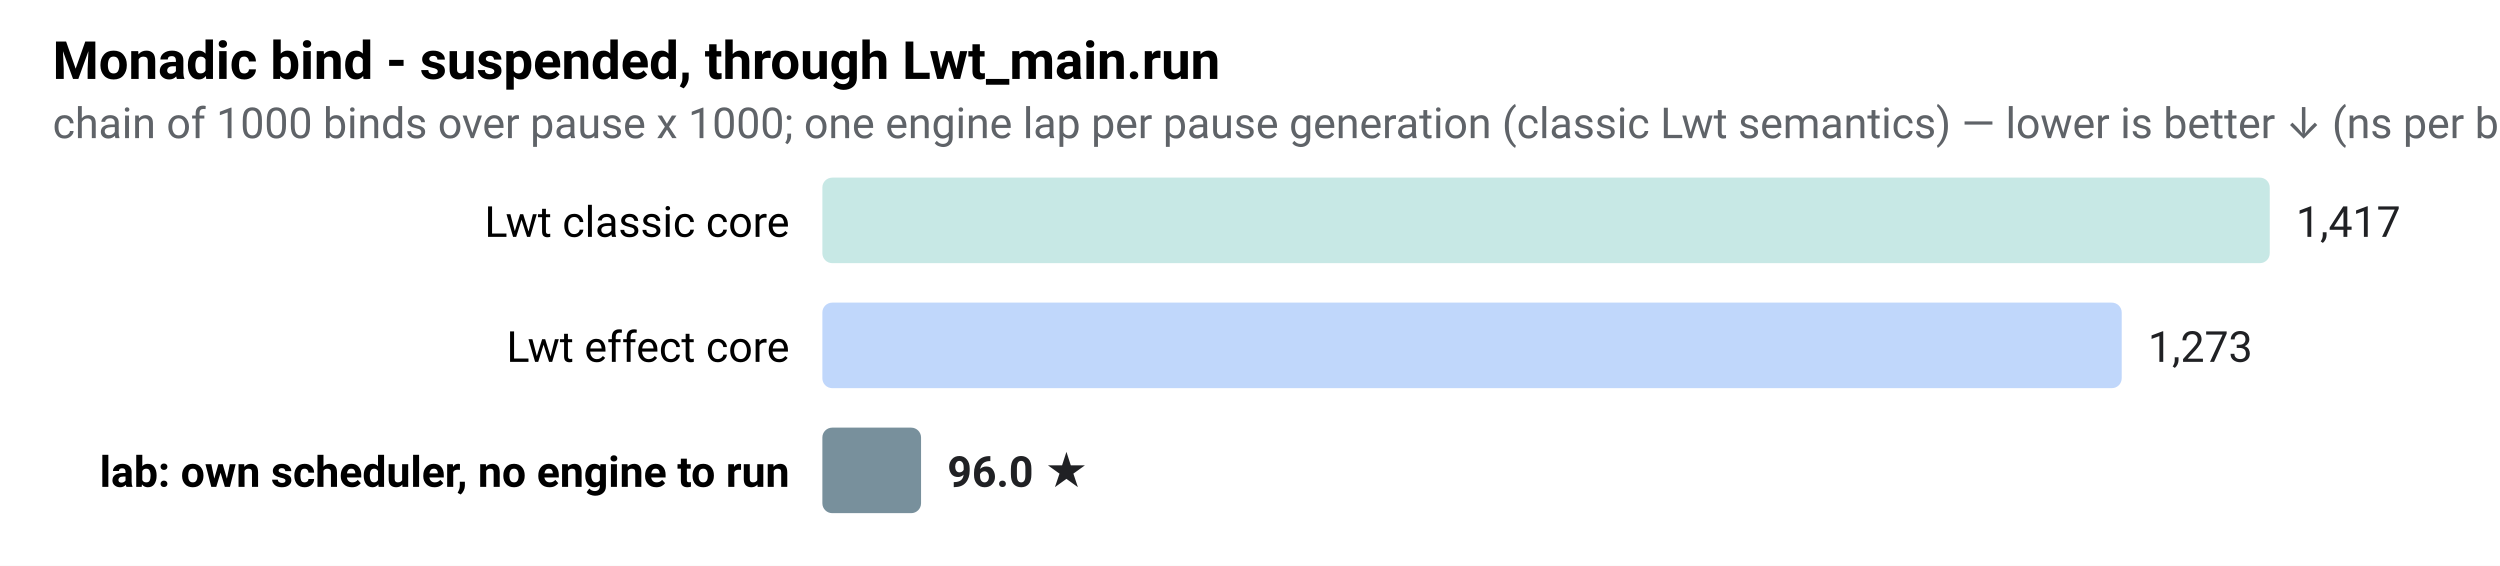
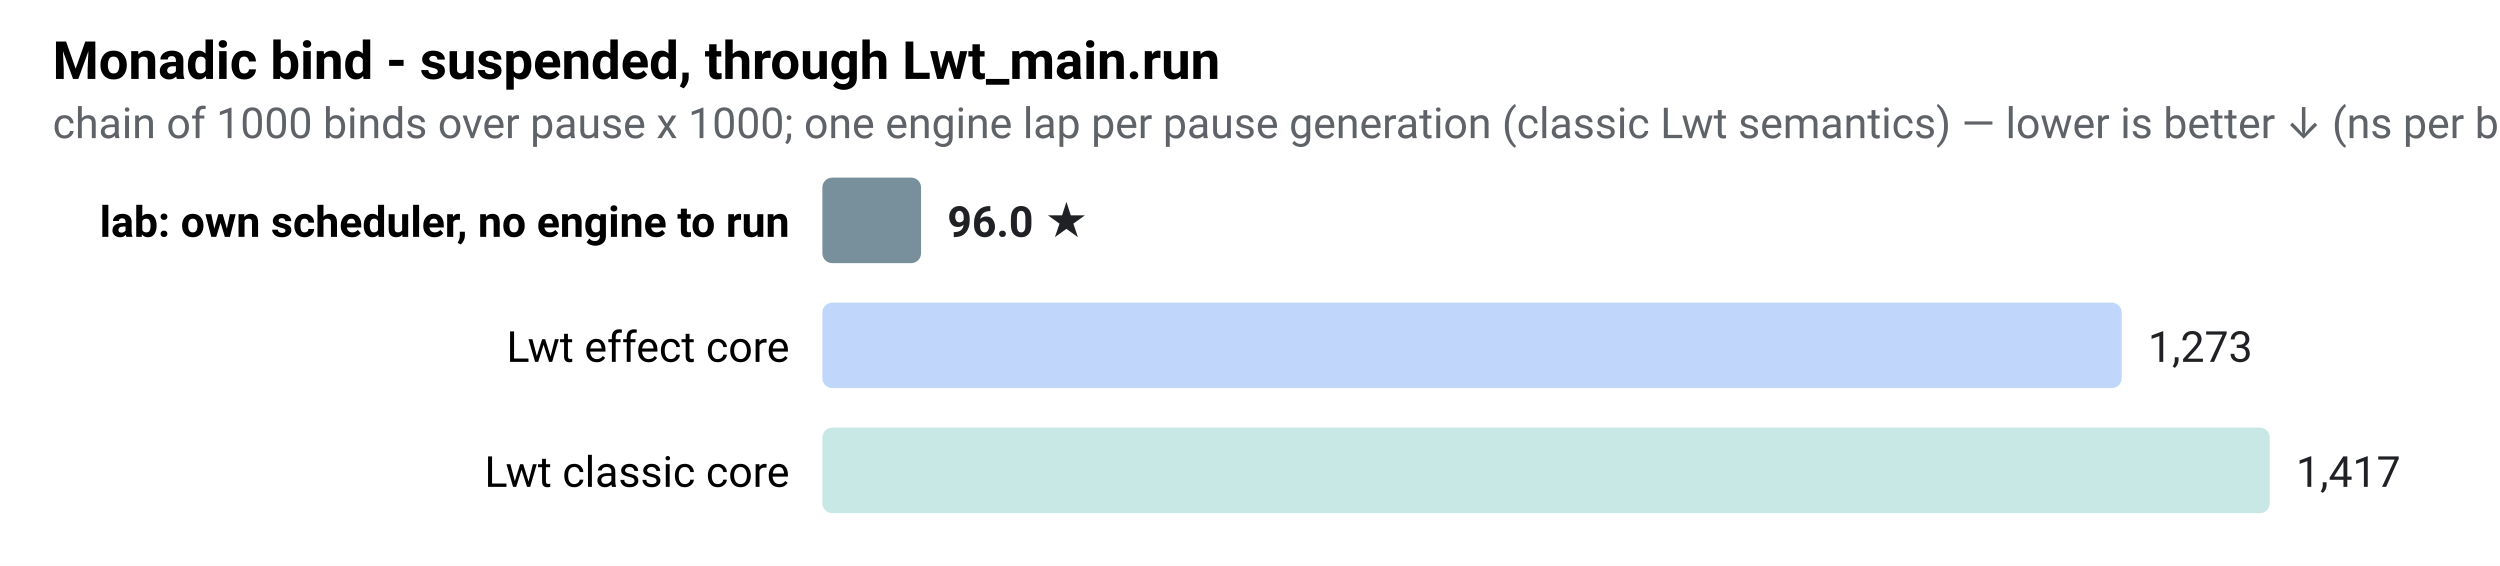
<svg xmlns="http://www.w3.org/2000/svg" width="760" height="172" font-family="-apple-system,Segoe UI,Roboto,sans-serif" font-size="13">
  <rect width="760" height="172" fill="white" />
  <text x="16" y="24" font-size="16" font-weight="700">Monadic bind - suspended, through Lwt_main.run</text>
  <text x="16" y="42" fill="#5f6368">chain of 1000 binds over pause x 1000; one engine lap per pause generation (classic Lwt semantics) — lower is better ↓ (ns per bind)</text>
-   <text x="240" y="72" text-anchor="end">Lwt classic core</text>
-   <rect x="250" y="54" width="440" height="26" rx="3" fill="#b2dfdb" opacity="0.72" />
-   <text x="698" y="72" fill="#202124">1,417</text>
+   <text x="240" y="72" text-anchor="end" font-weight="700">lab: own scheduler, no engine to run</text>
+   <rect x="250" y="54" width="30" height="26" rx="3" fill="#78909c" />
+   <text x="288" y="72" fill="#202124" font-weight="700">96.0 ★</text>
  <text x="240" y="110" text-anchor="end">Lwt effect core</text>
  <rect x="250" y="92" width="395" height="26" rx="3" fill="#a8c7fa" opacity="0.72" />
  <text x="653" y="110" fill="#202124">1,273</text>
-   <text x="240" y="148" text-anchor="end" font-weight="700">lab: own scheduler, no engine to run</text>
-   <rect x="250" y="130" width="30" height="26" rx="3" fill="#78909c" />
-   <text x="288" y="148" fill="#202124" font-weight="700">96.0 ★</text>
+   <text x="240" y="148" text-anchor="end">Lwt classic core</text>
+   <rect x="250" y="130" width="440" height="26" rx="3" fill="#b2dfdb" opacity="0.72" />
+   <text x="698" y="148" fill="#202124">1,417</text>
</svg>
